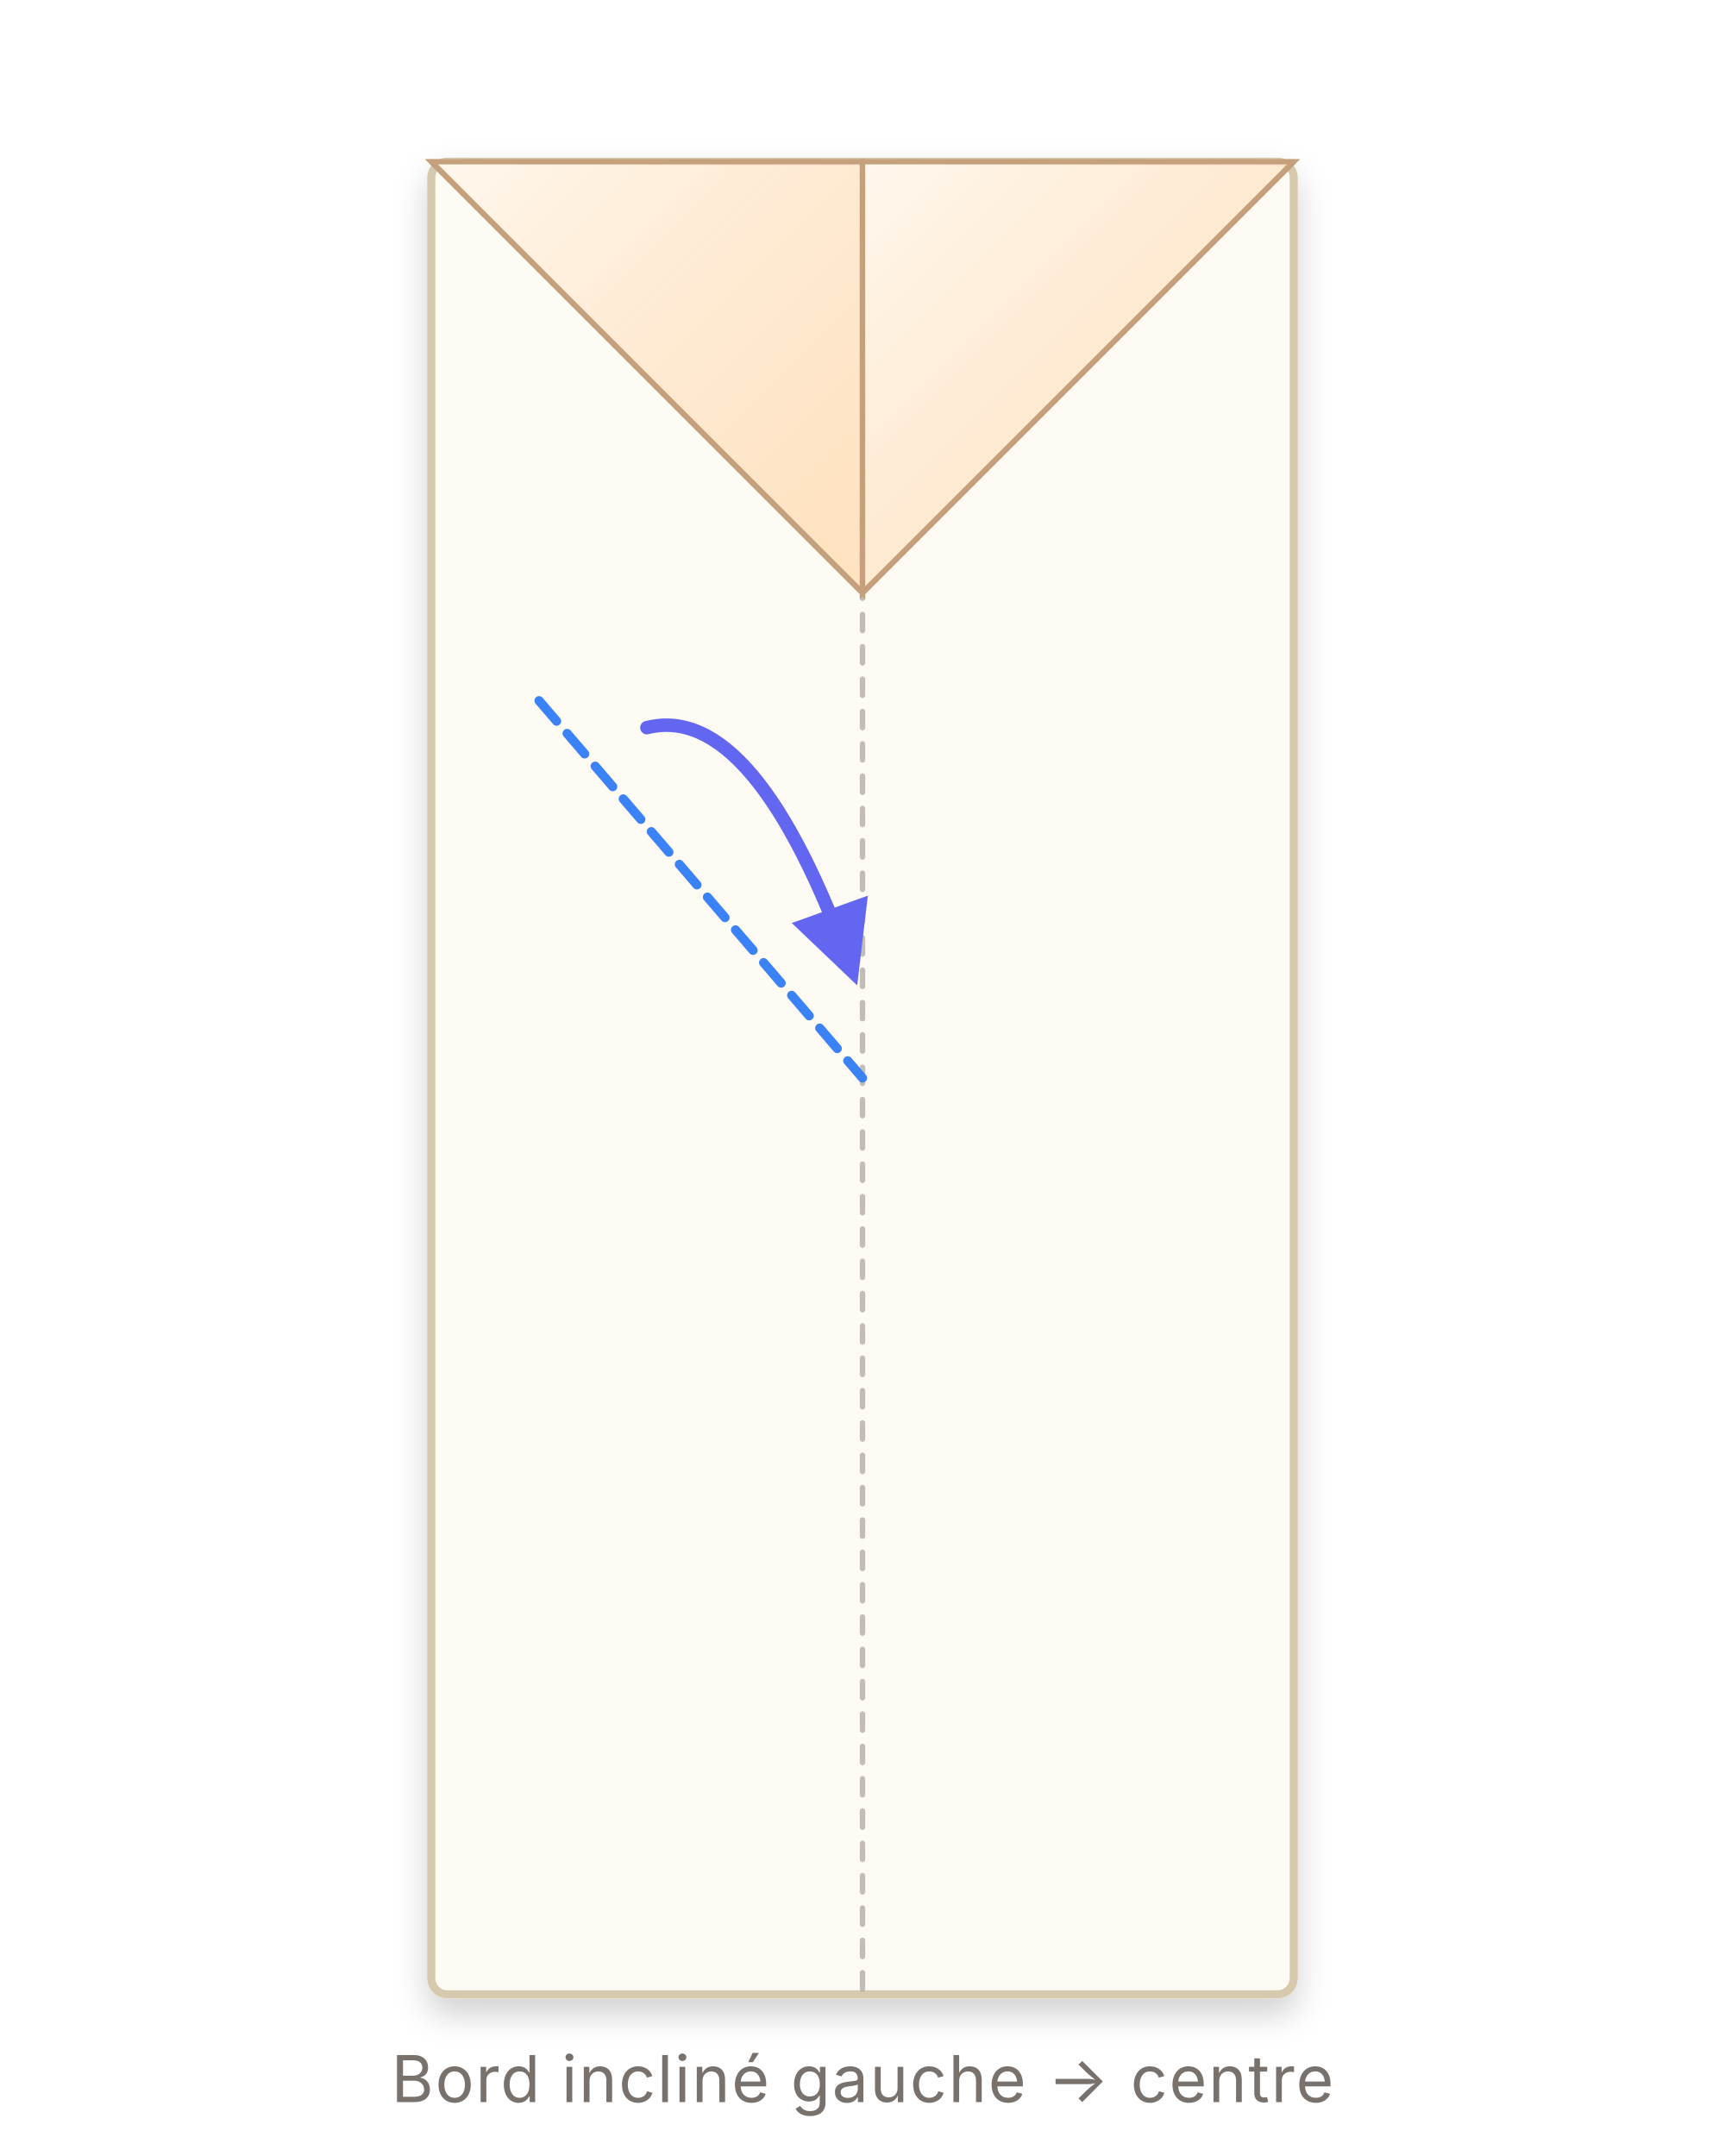
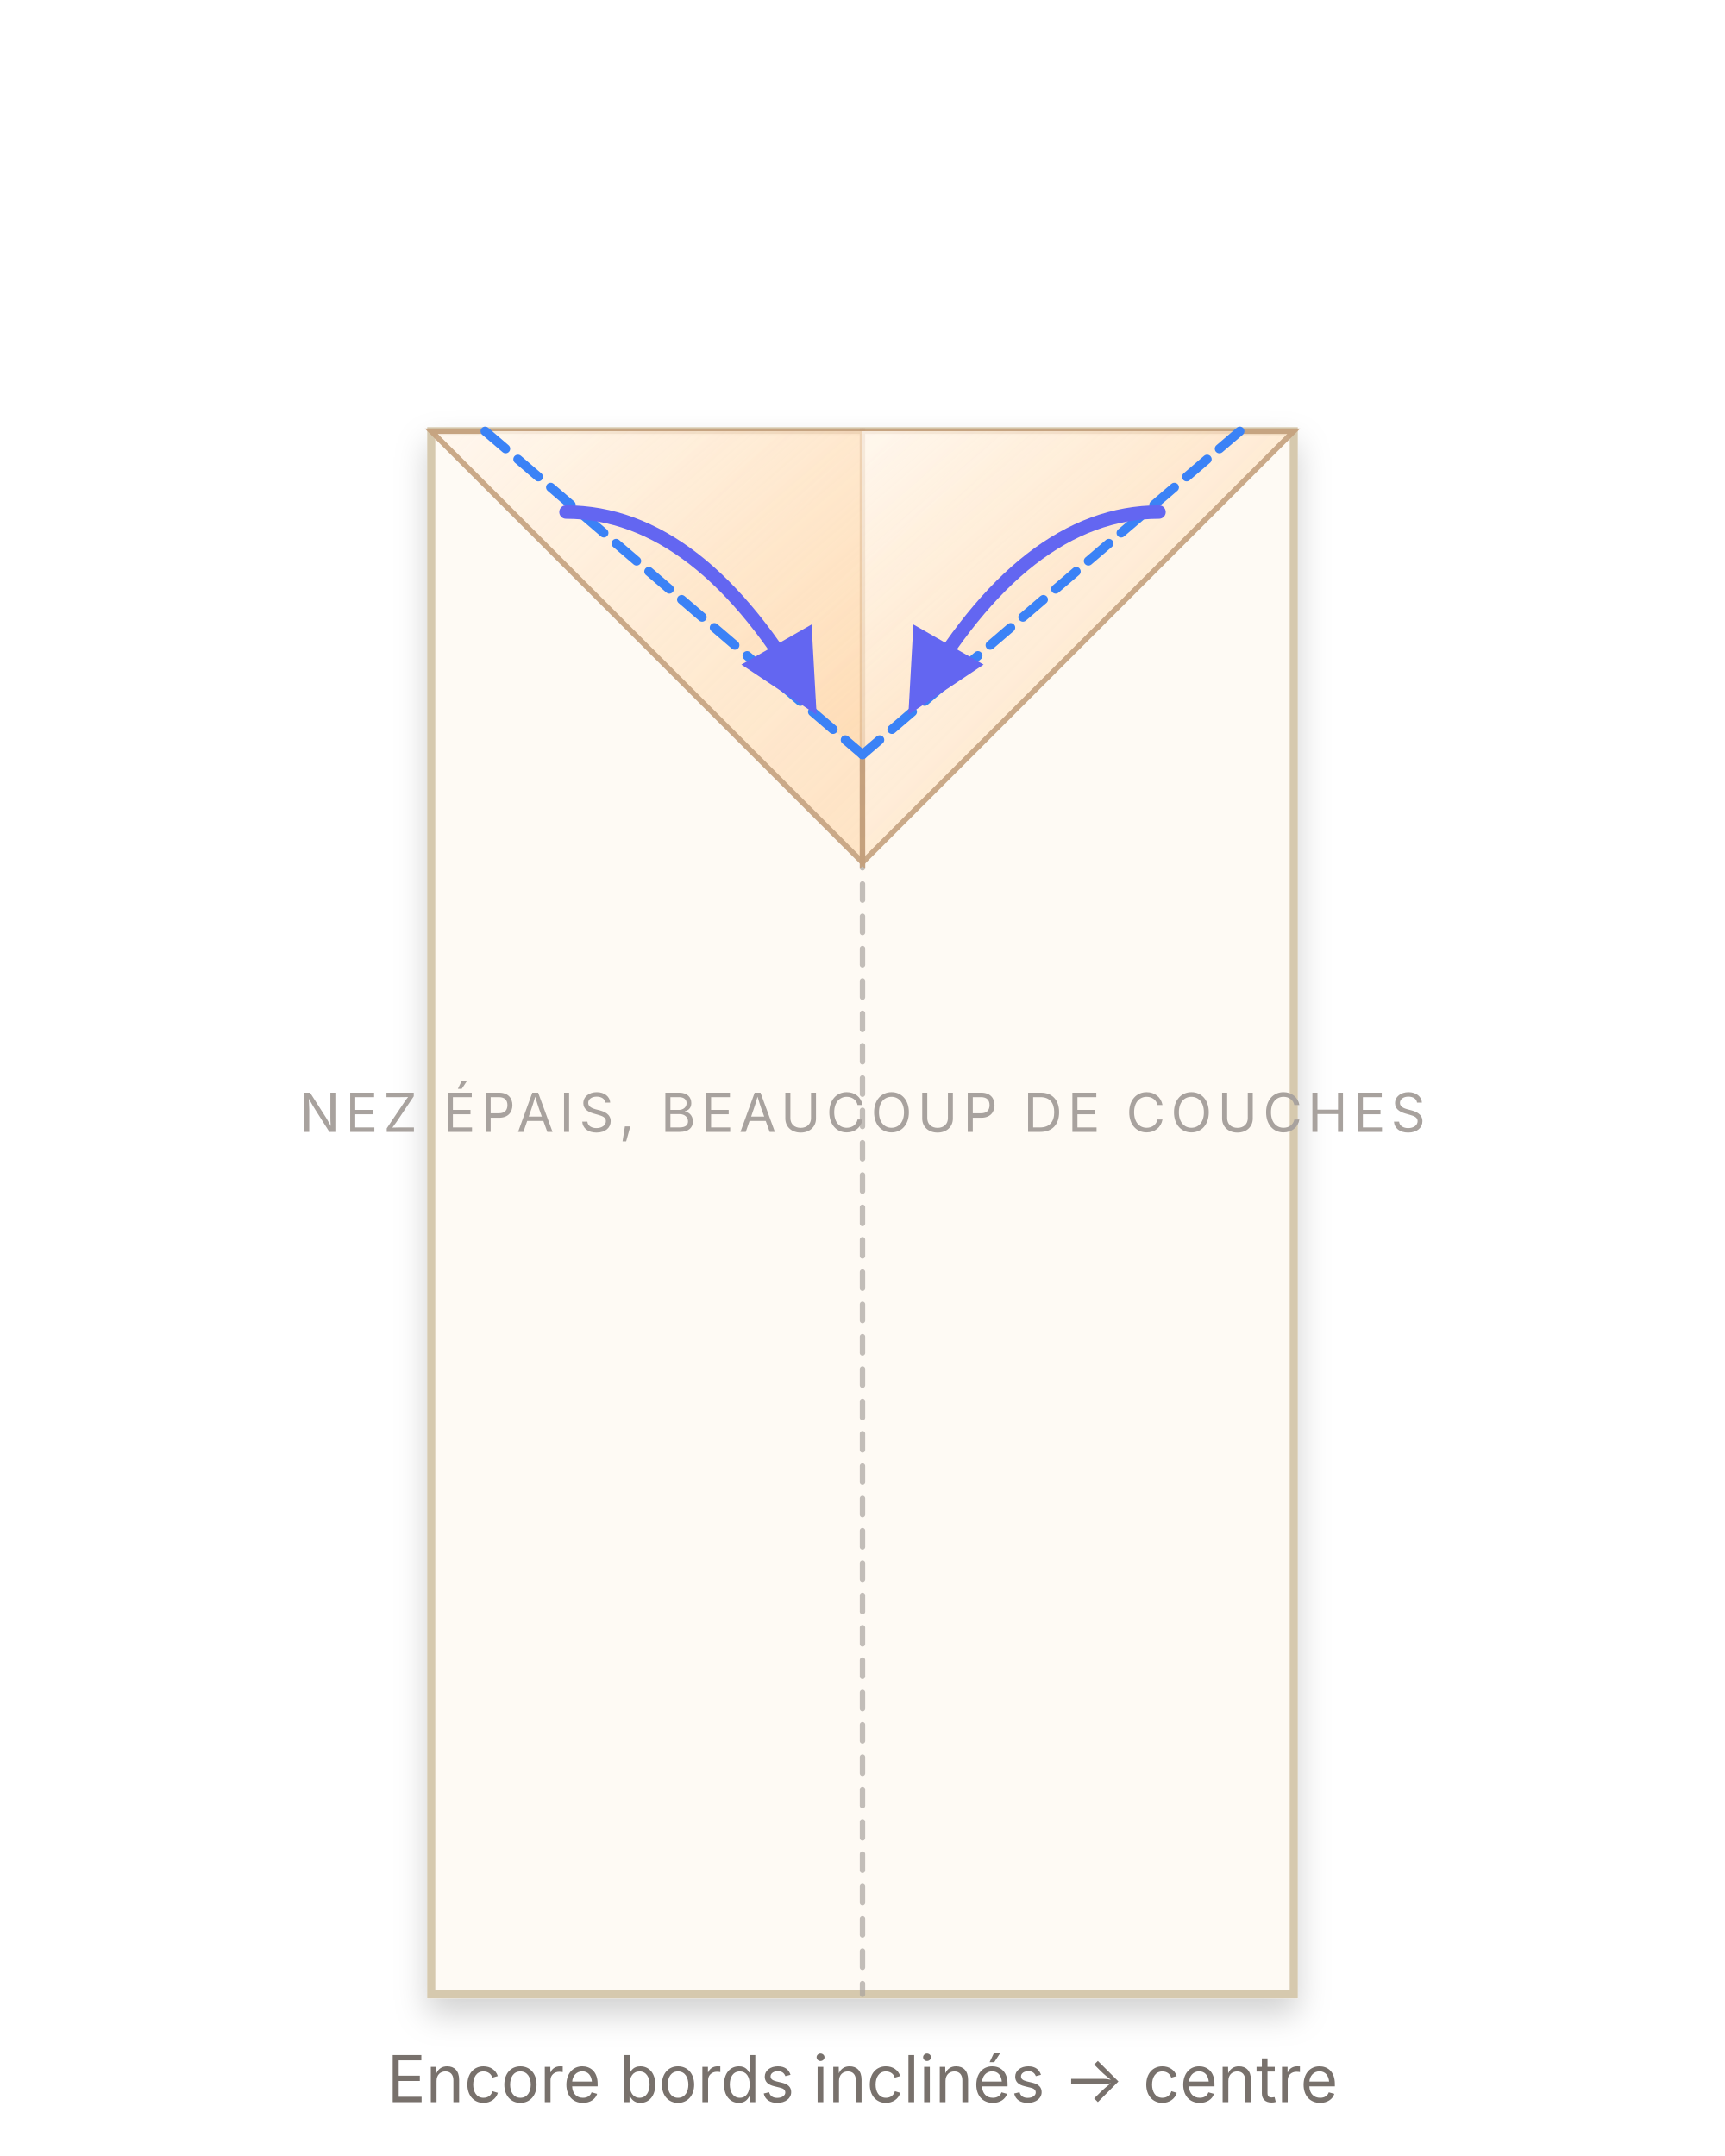
- <svg xmlns="http://www.w3.org/2000/svg" viewBox="0 0 320 400" fill="none" font-family="system-ui, -apple-system, sans-serif">
+ <svg xmlns="http://www.w3.org/2000/svg" viewBox="0 0 320 400" fill="none" font-family="system-ui,-apple-system,sans-serif">
  <defs>
    <filter id="ps" x="-10%" y="-10%" width="120%" height="120%">
      <feGaussianBlur in="SourceAlpha" stdDeviation="3" />
      <feOffset dx="0" dy="3" />
      <feComponentTransfer>
        <feFuncA type="linear" slope="0.18" />
      </feComponentTransfer>
      <feMerge>
        <feMergeNode />
        <feMergeNode in="SourceGraphic" />
      </feMerge>
    </filter>
    <marker id="arr" viewBox="0 0 10 10" refX="8" refY="5" markerWidth="6" markerHeight="6" orient="auto-start-reverse">
      <path d="M 0 0 L 10 5 L 0 10 z" fill="#6366f1" />
    </marker>
    <marker id="arrT" viewBox="0 0 10 10" refX="8" refY="5" markerWidth="6" markerHeight="6" orient="auto-start-reverse">
      <path d="M 0 0 L 10 5 L 0 10 z" fill="#14b8a6" />
    </marker>
    <linearGradient id="foldTri" x1="0" y1="0" x2="1" y2="1">
      <stop offset="0" stop-color="#fff7ed" />
      <stop offset="1" stop-color="#fed7aa" stop-opacity="0.7" />
    </linearGradient>
  </defs>
-   <rect x="80" y="30" width="160" height="340" rx="3" fill="#fefaf4" stroke="#d6c9ae" stroke-width="1.5" filter="url(#ps)" />
-   <line x1="160" y1="30" x2="160" y2="370" stroke="#a8a29e" stroke-width="1" stroke-dasharray="3 3" stroke-linecap="round" opacity="0.7" />
-   <polygon points="80,30 160,30 160,110" fill="url(#foldTri)" stroke="#c4a07c" stroke-width="1" />
-   <polygon points="240,30 160,30 160,110" fill="url(#foldTri)" stroke="#c4a07c" stroke-width="1" />
-   <line x1="80" y1="30" x2="160" y2="110" stroke="#c4a07c" stroke-width="1" />
-   <line x1="240" y1="30" x2="160" y2="110" stroke="#c4a07c" stroke-width="1" />
-   <line x1="100" y1="130" x2="160" y2="200" stroke="#3b82f6" stroke-width="1.7" stroke-dasharray="5 3" stroke-linecap="round" />
-   <path d="M 120 135 Q 140 130 158 180" stroke="#6366f1" stroke-width="2.5" stroke-linecap="round" fill="none" marker-end="url(#arr)" />
-   <text x="160" y="390" text-anchor="middle" font-size="12" fill="#78716c" letter-spacing="0.3">Bord incliné gauche → centre</text>
+   <polygon points="80,80 240,80 240,370 80,370" fill="#fefaf4" stroke="#d6c9ae" stroke-width="1.5" filter="url(#ps)" />
+   <line x1="160" y1="80" x2="160" y2="370" stroke="#a8a29e" stroke-width="1" stroke-dasharray="3 3" stroke-linecap="round" opacity="0.7" />
+   <polygon points="80,80 160,80 160,160" fill="url(#foldTri)" stroke="#c4a07c" stroke-width="1" opacity="0.9" />
+   <polygon points="240,80 160,80 160,160" fill="url(#foldTri)" stroke="#c4a07c" stroke-width="1" opacity="0.9" />
+   <polygon points="90,80 160,80 160,140" fill="url(#foldTri)" opacity="0.85" />
+   <polygon points="230,80 160,80 160,140" fill="url(#foldTri)" opacity="0.85" />
+   <line x1="90" y1="80" x2="160" y2="140" stroke="#3b82f6" stroke-width="1.7" stroke-dasharray="5 3" stroke-linecap="round" />
+   <line x1="230" y1="80" x2="160" y2="140" stroke="#3b82f6" stroke-width="1.7" stroke-dasharray="5 3" stroke-linecap="round" />
+   <path d="M 105 95 Q 130 95 150 130" stroke="#6366f1" stroke-width="2.5" stroke-linecap="round" fill="none" marker-end="url(#arr)" />
+   <path d="M 215 95 Q 190 95 170 130" stroke="#6366f1" stroke-width="2.5" stroke-linecap="round" fill="none" marker-end="url(#arr)" />
+   <text x="160" y="210" text-anchor="middle" font-size="10" fill="#a8a29e" letter-spacing="1">NEZ ÉPAIS, BEAUCOUP DE COUCHES</text>
+   <text x="160" y="390" text-anchor="middle" font-size="12" fill="#78716c">Encore bords inclinés → centre</text>
</svg>
